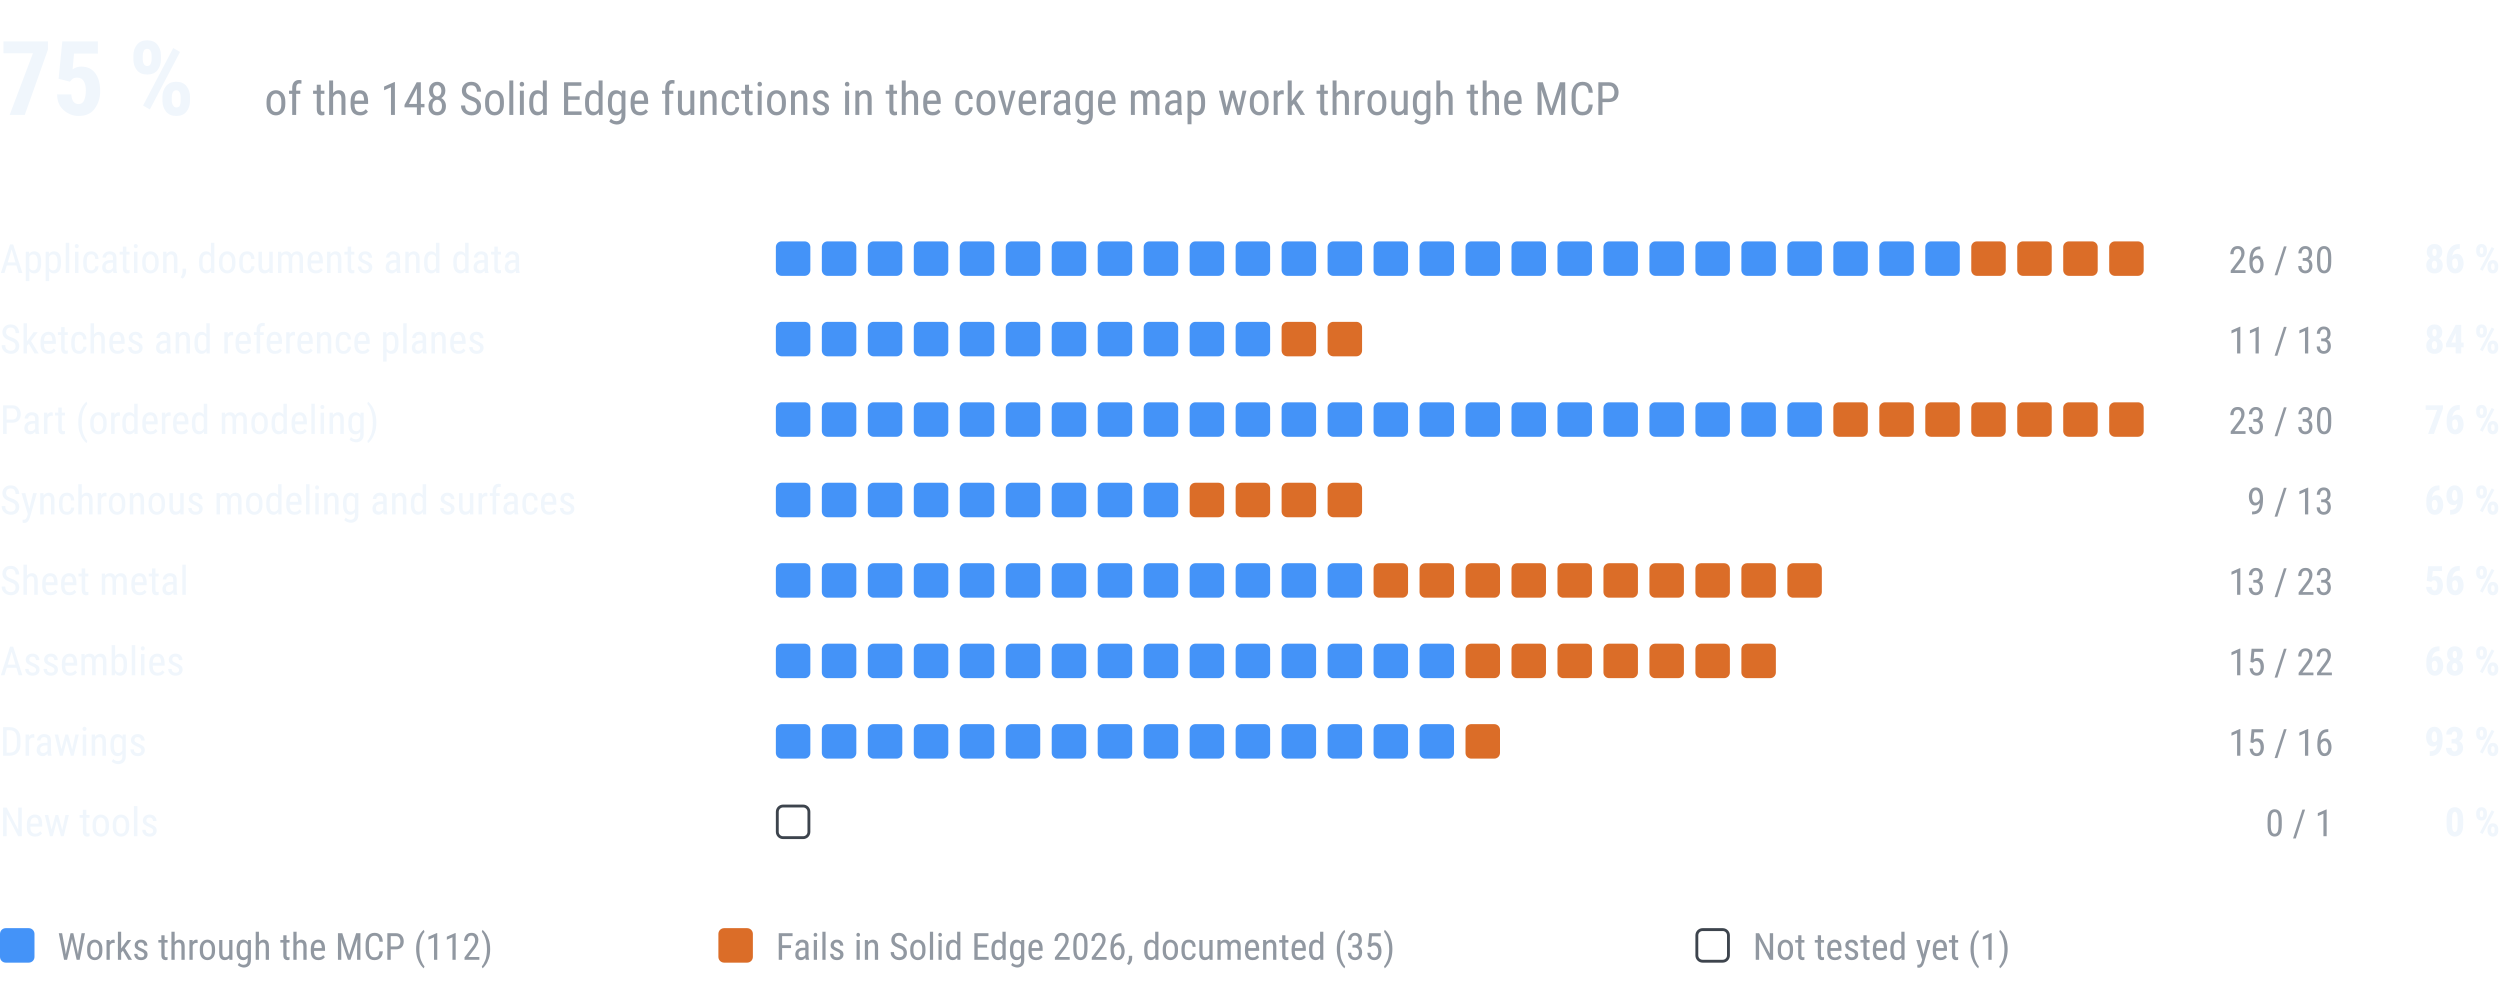
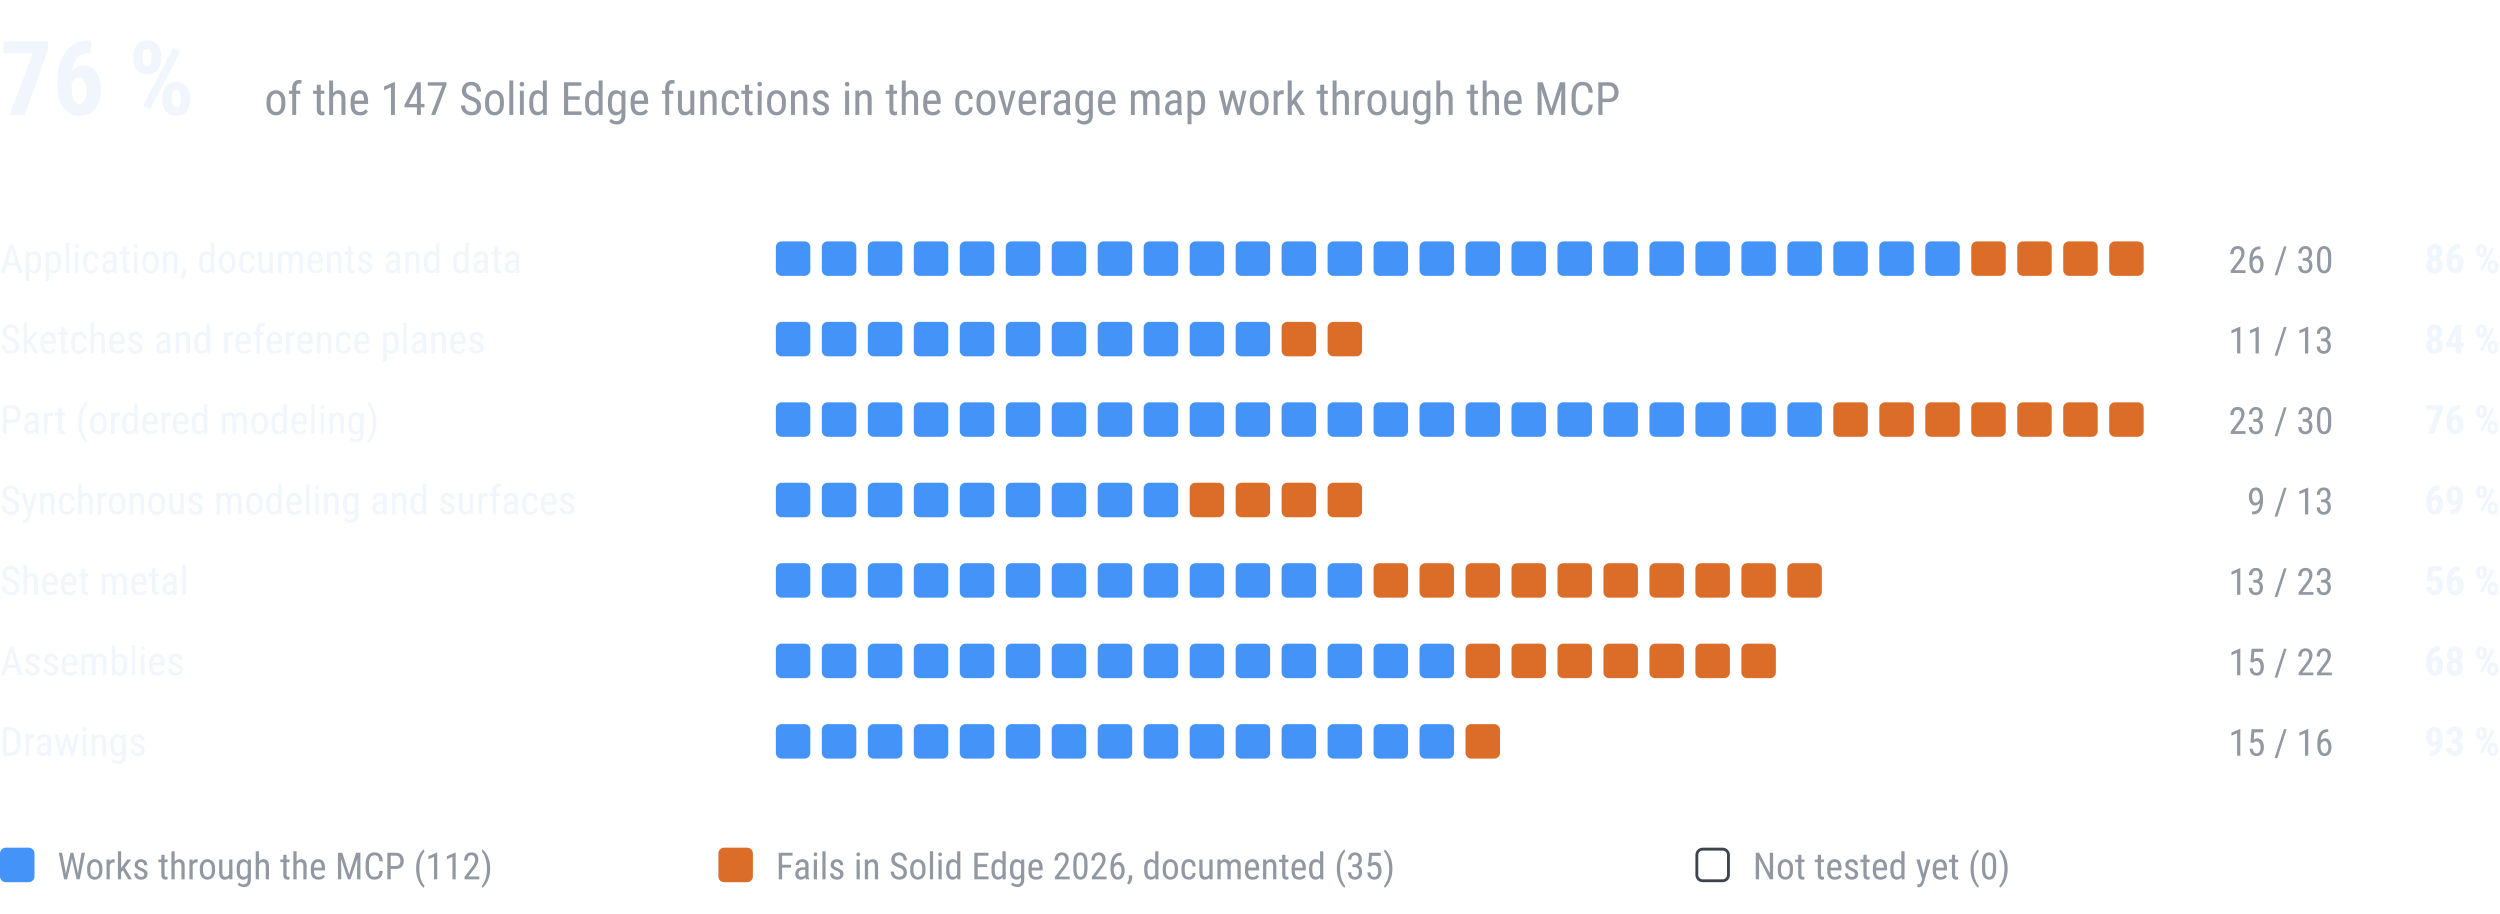
- <svg xmlns="http://www.w3.org/2000/svg" width="870" height="346" viewBox="0 0 870 346" role="img" aria-labelledby="title desc">
+ <svg xmlns="http://www.w3.org/2000/svg" width="870" height="318" viewBox="0 0 870 318" role="img" aria-labelledby="title desc">
  <g font-family="Bahnschrift, 'DIN Alternate', 'DIN 1451', D-DIN, Barlow, 'Roboto Condensed', 'Arial Narrow', sans-serif">
-     <text x="0" y="40" font-size="36" font-weight="600" fill="#f0f6fc">75 %</text>
-     <text x="92" y="40" font-size="16" fill="#9198a1">of the 148 Solid Edge functions in the coverage map work through the MCP</text>
+     <text x="0" y="40" font-size="36" font-weight="600" fill="#f0f6fc">76 %</text>
+     <text x="92" y="40" font-size="16" fill="#9198a1">of the 147 Solid Edge functions in the coverage map work through the MCP</text>
    <text x="0" y="95" font-size="14" fill="#f0f6fc">Application, documents and data</text>
    <rect x="270" y="84" width="12" height="12" rx="2" fill="#4493f8" />
    <rect x="286" y="84" width="12" height="12" rx="2" fill="#4493f8" />
    <rect x="302" y="84" width="12" height="12" rx="2" fill="#4493f8" />
    <rect x="318" y="84" width="12" height="12" rx="2" fill="#4493f8" />
    <rect x="334" y="84" width="12" height="12" rx="2" fill="#4493f8" />
    <rect x="350" y="84" width="12" height="12" rx="2" fill="#4493f8" />
    <rect x="366" y="84" width="12" height="12" rx="2" fill="#4493f8" />
    <rect x="382" y="84" width="12" height="12" rx="2" fill="#4493f8" />
    <rect x="398" y="84" width="12" height="12" rx="2" fill="#4493f8" />
    <rect x="414" y="84" width="12" height="12" rx="2" fill="#4493f8" />
    <rect x="430" y="84" width="12" height="12" rx="2" fill="#4493f8" />
    <rect x="446" y="84" width="12" height="12" rx="2" fill="#4493f8" />
    <rect x="462" y="84" width="12" height="12" rx="2" fill="#4493f8" />
    <rect x="478" y="84" width="12" height="12" rx="2" fill="#4493f8" />
    <rect x="494" y="84" width="12" height="12" rx="2" fill="#4493f8" />
    <rect x="510" y="84" width="12" height="12" rx="2" fill="#4493f8" />
    <rect x="526" y="84" width="12" height="12" rx="2" fill="#4493f8" />
    <rect x="542" y="84" width="12" height="12" rx="2" fill="#4493f8" />
    <rect x="558" y="84" width="12" height="12" rx="2" fill="#4493f8" />
    <rect x="574" y="84" width="12" height="12" rx="2" fill="#4493f8" />
    <rect x="590" y="84" width="12" height="12" rx="2" fill="#4493f8" />
    <rect x="606" y="84" width="12" height="12" rx="2" fill="#4493f8" />
    <rect x="622" y="84" width="12" height="12" rx="2" fill="#4493f8" />
    <rect x="638" y="84" width="12" height="12" rx="2" fill="#4493f8" />
    <rect x="654" y="84" width="12" height="12" rx="2" fill="#4493f8" />
    <rect x="670" y="84" width="12" height="12" rx="2" fill="#4493f8" />
    <rect x="686" y="84" width="12" height="12" rx="2" fill="#db6d28" />
    <rect x="702" y="84" width="12" height="12" rx="2" fill="#db6d28" />
    <rect x="718" y="84" width="12" height="12" rx="2" fill="#db6d28" />
    <rect x="734" y="84" width="12" height="12" rx="2" fill="#db6d28" />
    <text x="812" y="95" font-size="13" text-anchor="end" fill="#9198a1">26 / 30</text>
    <text x="870" y="95" font-size="14" font-weight="600" text-anchor="end" fill="#f0f6fc">86 %</text>
    <text x="0" y="123" font-size="14" fill="#f0f6fc">Sketches and reference planes</text>
    <rect x="270" y="112" width="12" height="12" rx="2" fill="#4493f8" />
    <rect x="286" y="112" width="12" height="12" rx="2" fill="#4493f8" />
    <rect x="302" y="112" width="12" height="12" rx="2" fill="#4493f8" />
    <rect x="318" y="112" width="12" height="12" rx="2" fill="#4493f8" />
    <rect x="334" y="112" width="12" height="12" rx="2" fill="#4493f8" />
    <rect x="350" y="112" width="12" height="12" rx="2" fill="#4493f8" />
    <rect x="366" y="112" width="12" height="12" rx="2" fill="#4493f8" />
    <rect x="382" y="112" width="12" height="12" rx="2" fill="#4493f8" />
    <rect x="398" y="112" width="12" height="12" rx="2" fill="#4493f8" />
    <rect x="414" y="112" width="12" height="12" rx="2" fill="#4493f8" />
    <rect x="430" y="112" width="12" height="12" rx="2" fill="#4493f8" />
    <rect x="446" y="112" width="12" height="12" rx="2" fill="#db6d28" />
    <rect x="462" y="112" width="12" height="12" rx="2" fill="#db6d28" />
    <text x="812" y="123" font-size="13" text-anchor="end" fill="#9198a1">11 / 13</text>
    <text x="870" y="123" font-size="14" font-weight="600" text-anchor="end" fill="#f0f6fc">84 %</text>
    <text x="0" y="151" font-size="14" fill="#f0f6fc">Part (ordered modeling)</text>
    <rect x="270" y="140" width="12" height="12" rx="2" fill="#4493f8" />
    <rect x="286" y="140" width="12" height="12" rx="2" fill="#4493f8" />
    <rect x="302" y="140" width="12" height="12" rx="2" fill="#4493f8" />
    <rect x="318" y="140" width="12" height="12" rx="2" fill="#4493f8" />
    <rect x="334" y="140" width="12" height="12" rx="2" fill="#4493f8" />
    <rect x="350" y="140" width="12" height="12" rx="2" fill="#4493f8" />
    <rect x="366" y="140" width="12" height="12" rx="2" fill="#4493f8" />
    <rect x="382" y="140" width="12" height="12" rx="2" fill="#4493f8" />
    <rect x="398" y="140" width="12" height="12" rx="2" fill="#4493f8" />
    <rect x="414" y="140" width="12" height="12" rx="2" fill="#4493f8" />
    <rect x="430" y="140" width="12" height="12" rx="2" fill="#4493f8" />
    <rect x="446" y="140" width="12" height="12" rx="2" fill="#4493f8" />
    <rect x="462" y="140" width="12" height="12" rx="2" fill="#4493f8" />
    <rect x="478" y="140" width="12" height="12" rx="2" fill="#4493f8" />
    <rect x="494" y="140" width="12" height="12" rx="2" fill="#4493f8" />
    <rect x="510" y="140" width="12" height="12" rx="2" fill="#4493f8" />
    <rect x="526" y="140" width="12" height="12" rx="2" fill="#4493f8" />
    <rect x="542" y="140" width="12" height="12" rx="2" fill="#4493f8" />
    <rect x="558" y="140" width="12" height="12" rx="2" fill="#4493f8" />
    <rect x="574" y="140" width="12" height="12" rx="2" fill="#4493f8" />
    <rect x="590" y="140" width="12" height="12" rx="2" fill="#4493f8" />
    <rect x="606" y="140" width="12" height="12" rx="2" fill="#4493f8" />
    <rect x="622" y="140" width="12" height="12" rx="2" fill="#4493f8" />
    <rect x="638" y="140" width="12" height="12" rx="2" fill="#db6d28" />
    <rect x="654" y="140" width="12" height="12" rx="2" fill="#db6d28" />
    <rect x="670" y="140" width="12" height="12" rx="2" fill="#db6d28" />
    <rect x="686" y="140" width="12" height="12" rx="2" fill="#db6d28" />
    <rect x="702" y="140" width="12" height="12" rx="2" fill="#db6d28" />
    <rect x="718" y="140" width="12" height="12" rx="2" fill="#db6d28" />
    <rect x="734" y="140" width="12" height="12" rx="2" fill="#db6d28" />
    <text x="812" y="151" font-size="13" text-anchor="end" fill="#9198a1">23 / 30</text>
    <text x="870" y="151" font-size="14" font-weight="600" text-anchor="end" fill="#f0f6fc">76 %</text>
    <text x="0" y="179" font-size="14" fill="#f0f6fc">Synchronous modeling and surfaces</text>
    <rect x="270" y="168" width="12" height="12" rx="2" fill="#4493f8" />
    <rect x="286" y="168" width="12" height="12" rx="2" fill="#4493f8" />
    <rect x="302" y="168" width="12" height="12" rx="2" fill="#4493f8" />
    <rect x="318" y="168" width="12" height="12" rx="2" fill="#4493f8" />
    <rect x="334" y="168" width="12" height="12" rx="2" fill="#4493f8" />
    <rect x="350" y="168" width="12" height="12" rx="2" fill="#4493f8" />
    <rect x="366" y="168" width="12" height="12" rx="2" fill="#4493f8" />
    <rect x="382" y="168" width="12" height="12" rx="2" fill="#4493f8" />
    <rect x="398" y="168" width="12" height="12" rx="2" fill="#4493f8" />
    <rect x="414" y="168" width="12" height="12" rx="2" fill="#db6d28" />
    <rect x="430" y="168" width="12" height="12" rx="2" fill="#db6d28" />
    <rect x="446" y="168" width="12" height="12" rx="2" fill="#db6d28" />
    <rect x="462" y="168" width="12" height="12" rx="2" fill="#db6d28" />
    <text x="812" y="179" font-size="13" text-anchor="end" fill="#9198a1">9 / 13</text>
    <text x="870" y="179" font-size="14" font-weight="600" text-anchor="end" fill="#f0f6fc">69 %</text>
    <text x="0" y="207" font-size="14" fill="#f0f6fc">Sheet metal</text>
    <rect x="270" y="196" width="12" height="12" rx="2" fill="#4493f8" />
    <rect x="286" y="196" width="12" height="12" rx="2" fill="#4493f8" />
    <rect x="302" y="196" width="12" height="12" rx="2" fill="#4493f8" />
    <rect x="318" y="196" width="12" height="12" rx="2" fill="#4493f8" />
    <rect x="334" y="196" width="12" height="12" rx="2" fill="#4493f8" />
    <rect x="350" y="196" width="12" height="12" rx="2" fill="#4493f8" />
    <rect x="366" y="196" width="12" height="12" rx="2" fill="#4493f8" />
    <rect x="382" y="196" width="12" height="12" rx="2" fill="#4493f8" />
    <rect x="398" y="196" width="12" height="12" rx="2" fill="#4493f8" />
    <rect x="414" y="196" width="12" height="12" rx="2" fill="#4493f8" />
    <rect x="430" y="196" width="12" height="12" rx="2" fill="#4493f8" />
    <rect x="446" y="196" width="12" height="12" rx="2" fill="#4493f8" />
    <rect x="462" y="196" width="12" height="12" rx="2" fill="#4493f8" />
    <rect x="478" y="196" width="12" height="12" rx="2" fill="#db6d28" />
    <rect x="494" y="196" width="12" height="12" rx="2" fill="#db6d28" />
    <rect x="510" y="196" width="12" height="12" rx="2" fill="#db6d28" />
    <rect x="526" y="196" width="12" height="12" rx="2" fill="#db6d28" />
    <rect x="542" y="196" width="12" height="12" rx="2" fill="#db6d28" />
    <rect x="558" y="196" width="12" height="12" rx="2" fill="#db6d28" />
    <rect x="574" y="196" width="12" height="12" rx="2" fill="#db6d28" />
    <rect x="590" y="196" width="12" height="12" rx="2" fill="#db6d28" />
    <rect x="606" y="196" width="12" height="12" rx="2" fill="#db6d28" />
    <rect x="622" y="196" width="12" height="12" rx="2" fill="#db6d28" />
    <text x="812" y="207" font-size="13" text-anchor="end" fill="#9198a1">13 / 23</text>
    <text x="870" y="207" font-size="14" font-weight="600" text-anchor="end" fill="#f0f6fc">56 %</text>
    <text x="0" y="235" font-size="14" fill="#f0f6fc">Assemblies</text>
    <rect x="270" y="224" width="12" height="12" rx="2" fill="#4493f8" />
    <rect x="286" y="224" width="12" height="12" rx="2" fill="#4493f8" />
    <rect x="302" y="224" width="12" height="12" rx="2" fill="#4493f8" />
    <rect x="318" y="224" width="12" height="12" rx="2" fill="#4493f8" />
    <rect x="334" y="224" width="12" height="12" rx="2" fill="#4493f8" />
    <rect x="350" y="224" width="12" height="12" rx="2" fill="#4493f8" />
    <rect x="366" y="224" width="12" height="12" rx="2" fill="#4493f8" />
    <rect x="382" y="224" width="12" height="12" rx="2" fill="#4493f8" />
    <rect x="398" y="224" width="12" height="12" rx="2" fill="#4493f8" />
    <rect x="414" y="224" width="12" height="12" rx="2" fill="#4493f8" />
    <rect x="430" y="224" width="12" height="12" rx="2" fill="#4493f8" />
    <rect x="446" y="224" width="12" height="12" rx="2" fill="#4493f8" />
    <rect x="462" y="224" width="12" height="12" rx="2" fill="#4493f8" />
    <rect x="478" y="224" width="12" height="12" rx="2" fill="#4493f8" />
    <rect x="494" y="224" width="12" height="12" rx="2" fill="#4493f8" />
    <rect x="510" y="224" width="12" height="12" rx="2" fill="#db6d28" />
    <rect x="526" y="224" width="12" height="12" rx="2" fill="#db6d28" />
    <rect x="542" y="224" width="12" height="12" rx="2" fill="#db6d28" />
    <rect x="558" y="224" width="12" height="12" rx="2" fill="#db6d28" />
    <rect x="574" y="224" width="12" height="12" rx="2" fill="#db6d28" />
    <rect x="590" y="224" width="12" height="12" rx="2" fill="#db6d28" />
    <rect x="606" y="224" width="12" height="12" rx="2" fill="#db6d28" />
    <text x="812" y="235" font-size="13" text-anchor="end" fill="#9198a1">15 / 22</text>
    <text x="870" y="235" font-size="14" font-weight="600" text-anchor="end" fill="#f0f6fc">68 %</text>
    <text x="0" y="263" font-size="14" fill="#f0f6fc">Drawings</text>
    <rect x="270" y="252" width="12" height="12" rx="2" fill="#4493f8" />
    <rect x="286" y="252" width="12" height="12" rx="2" fill="#4493f8" />
    <rect x="302" y="252" width="12" height="12" rx="2" fill="#4493f8" />
    <rect x="318" y="252" width="12" height="12" rx="2" fill="#4493f8" />
    <rect x="334" y="252" width="12" height="12" rx="2" fill="#4493f8" />
    <rect x="350" y="252" width="12" height="12" rx="2" fill="#4493f8" />
    <rect x="366" y="252" width="12" height="12" rx="2" fill="#4493f8" />
    <rect x="382" y="252" width="12" height="12" rx="2" fill="#4493f8" />
    <rect x="398" y="252" width="12" height="12" rx="2" fill="#4493f8" />
    <rect x="414" y="252" width="12" height="12" rx="2" fill="#4493f8" />
    <rect x="430" y="252" width="12" height="12" rx="2" fill="#4493f8" />
    <rect x="446" y="252" width="12" height="12" rx="2" fill="#4493f8" />
    <rect x="462" y="252" width="12" height="12" rx="2" fill="#4493f8" />
    <rect x="478" y="252" width="12" height="12" rx="2" fill="#4493f8" />
    <rect x="494" y="252" width="12" height="12" rx="2" fill="#4493f8" />
    <rect x="510" y="252" width="12" height="12" rx="2" fill="#db6d28" />
    <text x="812" y="263" font-size="13" text-anchor="end" fill="#9198a1">15 / 16</text>
    <text x="870" y="263" font-size="14" font-weight="600" text-anchor="end" fill="#f0f6fc">93 %</text>
-     <text x="0" y="291" font-size="14" fill="#f0f6fc">New tools</text>
-     <rect x="270.5" y="280.5" width="11" height="11" rx="2" fill="none" stroke="#3d444d" />
-     <text x="812" y="291" font-size="13" text-anchor="end" fill="#9198a1">0 / 1</text>
-     <text x="870" y="291" font-size="14" font-weight="600" text-anchor="end" fill="#f0f6fc">0 %</text>
-     <rect x="0" y="323" width="12" height="12" rx="2" fill="#4493f8" />
-     <text x="20" y="334" font-size="13" fill="#9198a1">Works through the MCP (112)</text>
-     <rect x="250" y="323" width="12" height="12" rx="2" fill="#db6d28" />
-     <text x="270" y="334" font-size="13" fill="#9198a1">Fails in Solid Edge 2026, documented (35)</text>
-     <rect x="590.5" y="323.5" width="11" height="11" rx="2" fill="none" stroke="#3d444d" />
-     <text x="610" y="334" font-size="13" fill="#9198a1">Not tested yet (1)</text>
+     <rect x="0" y="295" width="12" height="12" rx="2" fill="#4493f8" />
+     <text x="20" y="306" font-size="13" fill="#9198a1">Works through the MCP (112)</text>
+     <rect x="250" y="295" width="12" height="12" rx="2" fill="#db6d28" />
+     <text x="270" y="306" font-size="13" fill="#9198a1">Fails in Solid Edge 2026, documented (35)</text>
+     <rect x="590.5" y="295.5" width="11" height="11" rx="2" fill="none" stroke="#3d444d" />
+     <text x="610" y="306" font-size="13" fill="#9198a1">Not tested yet (0)</text>
  </g>
</svg>
